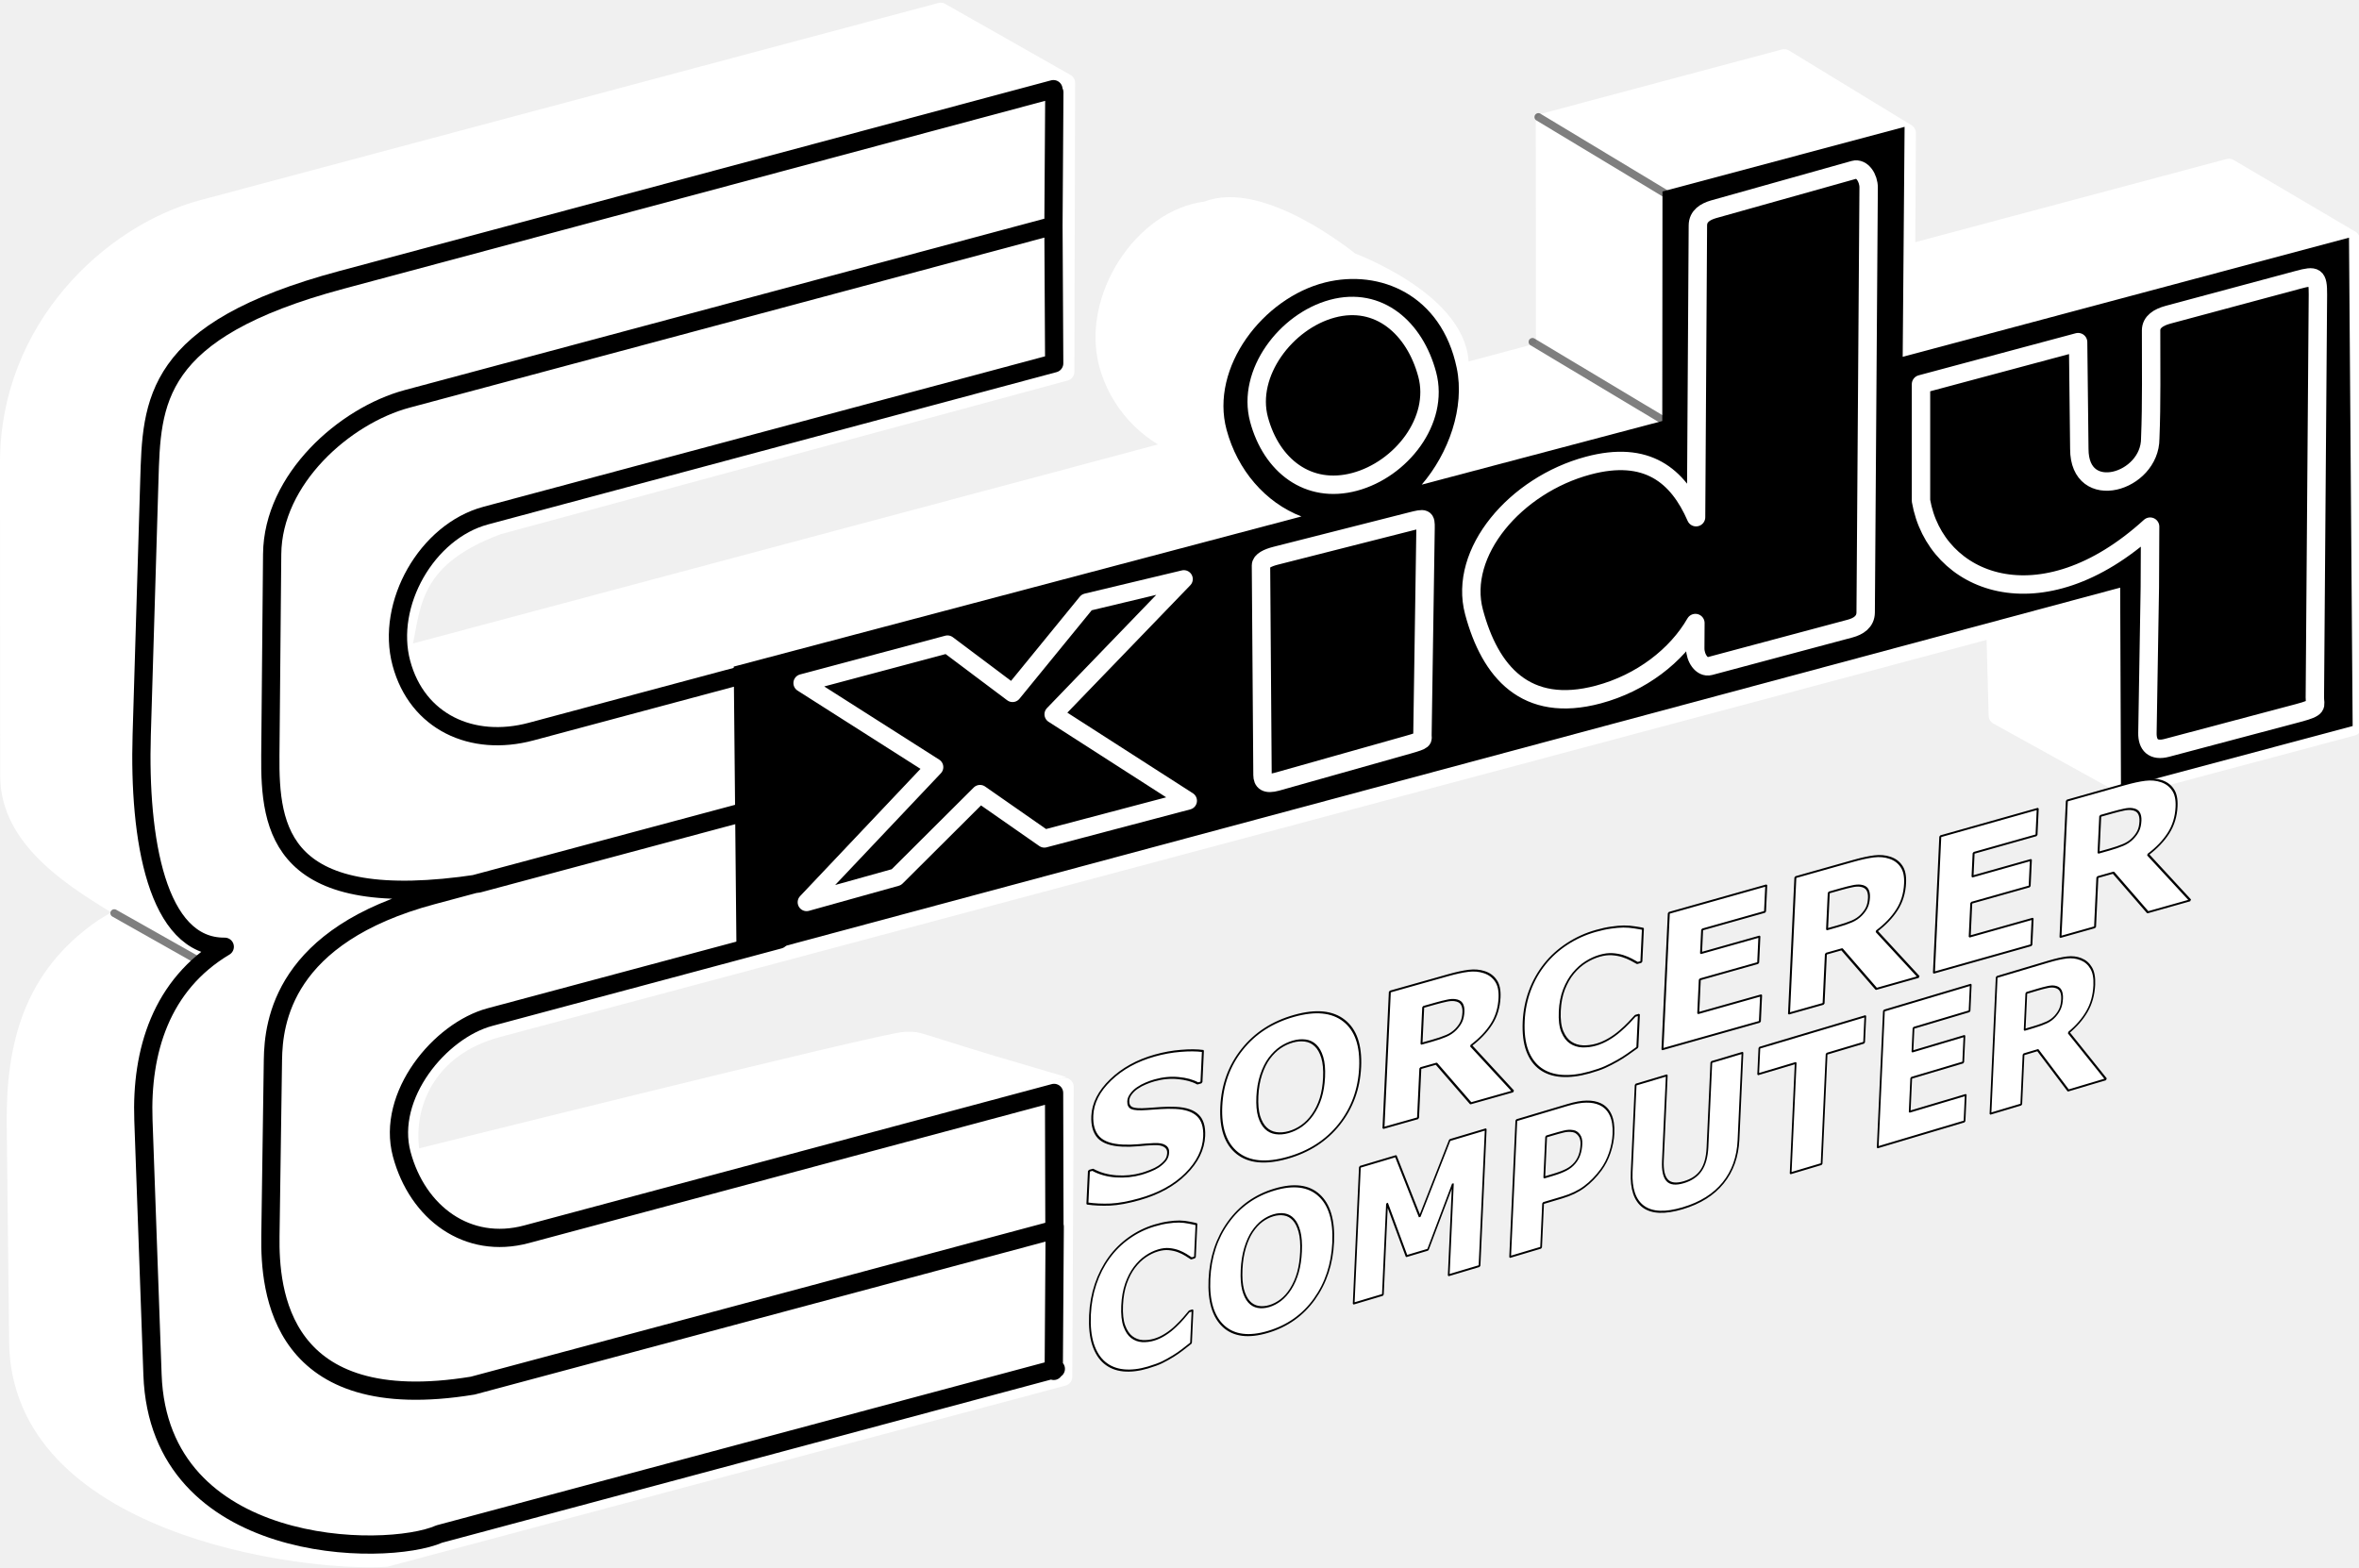
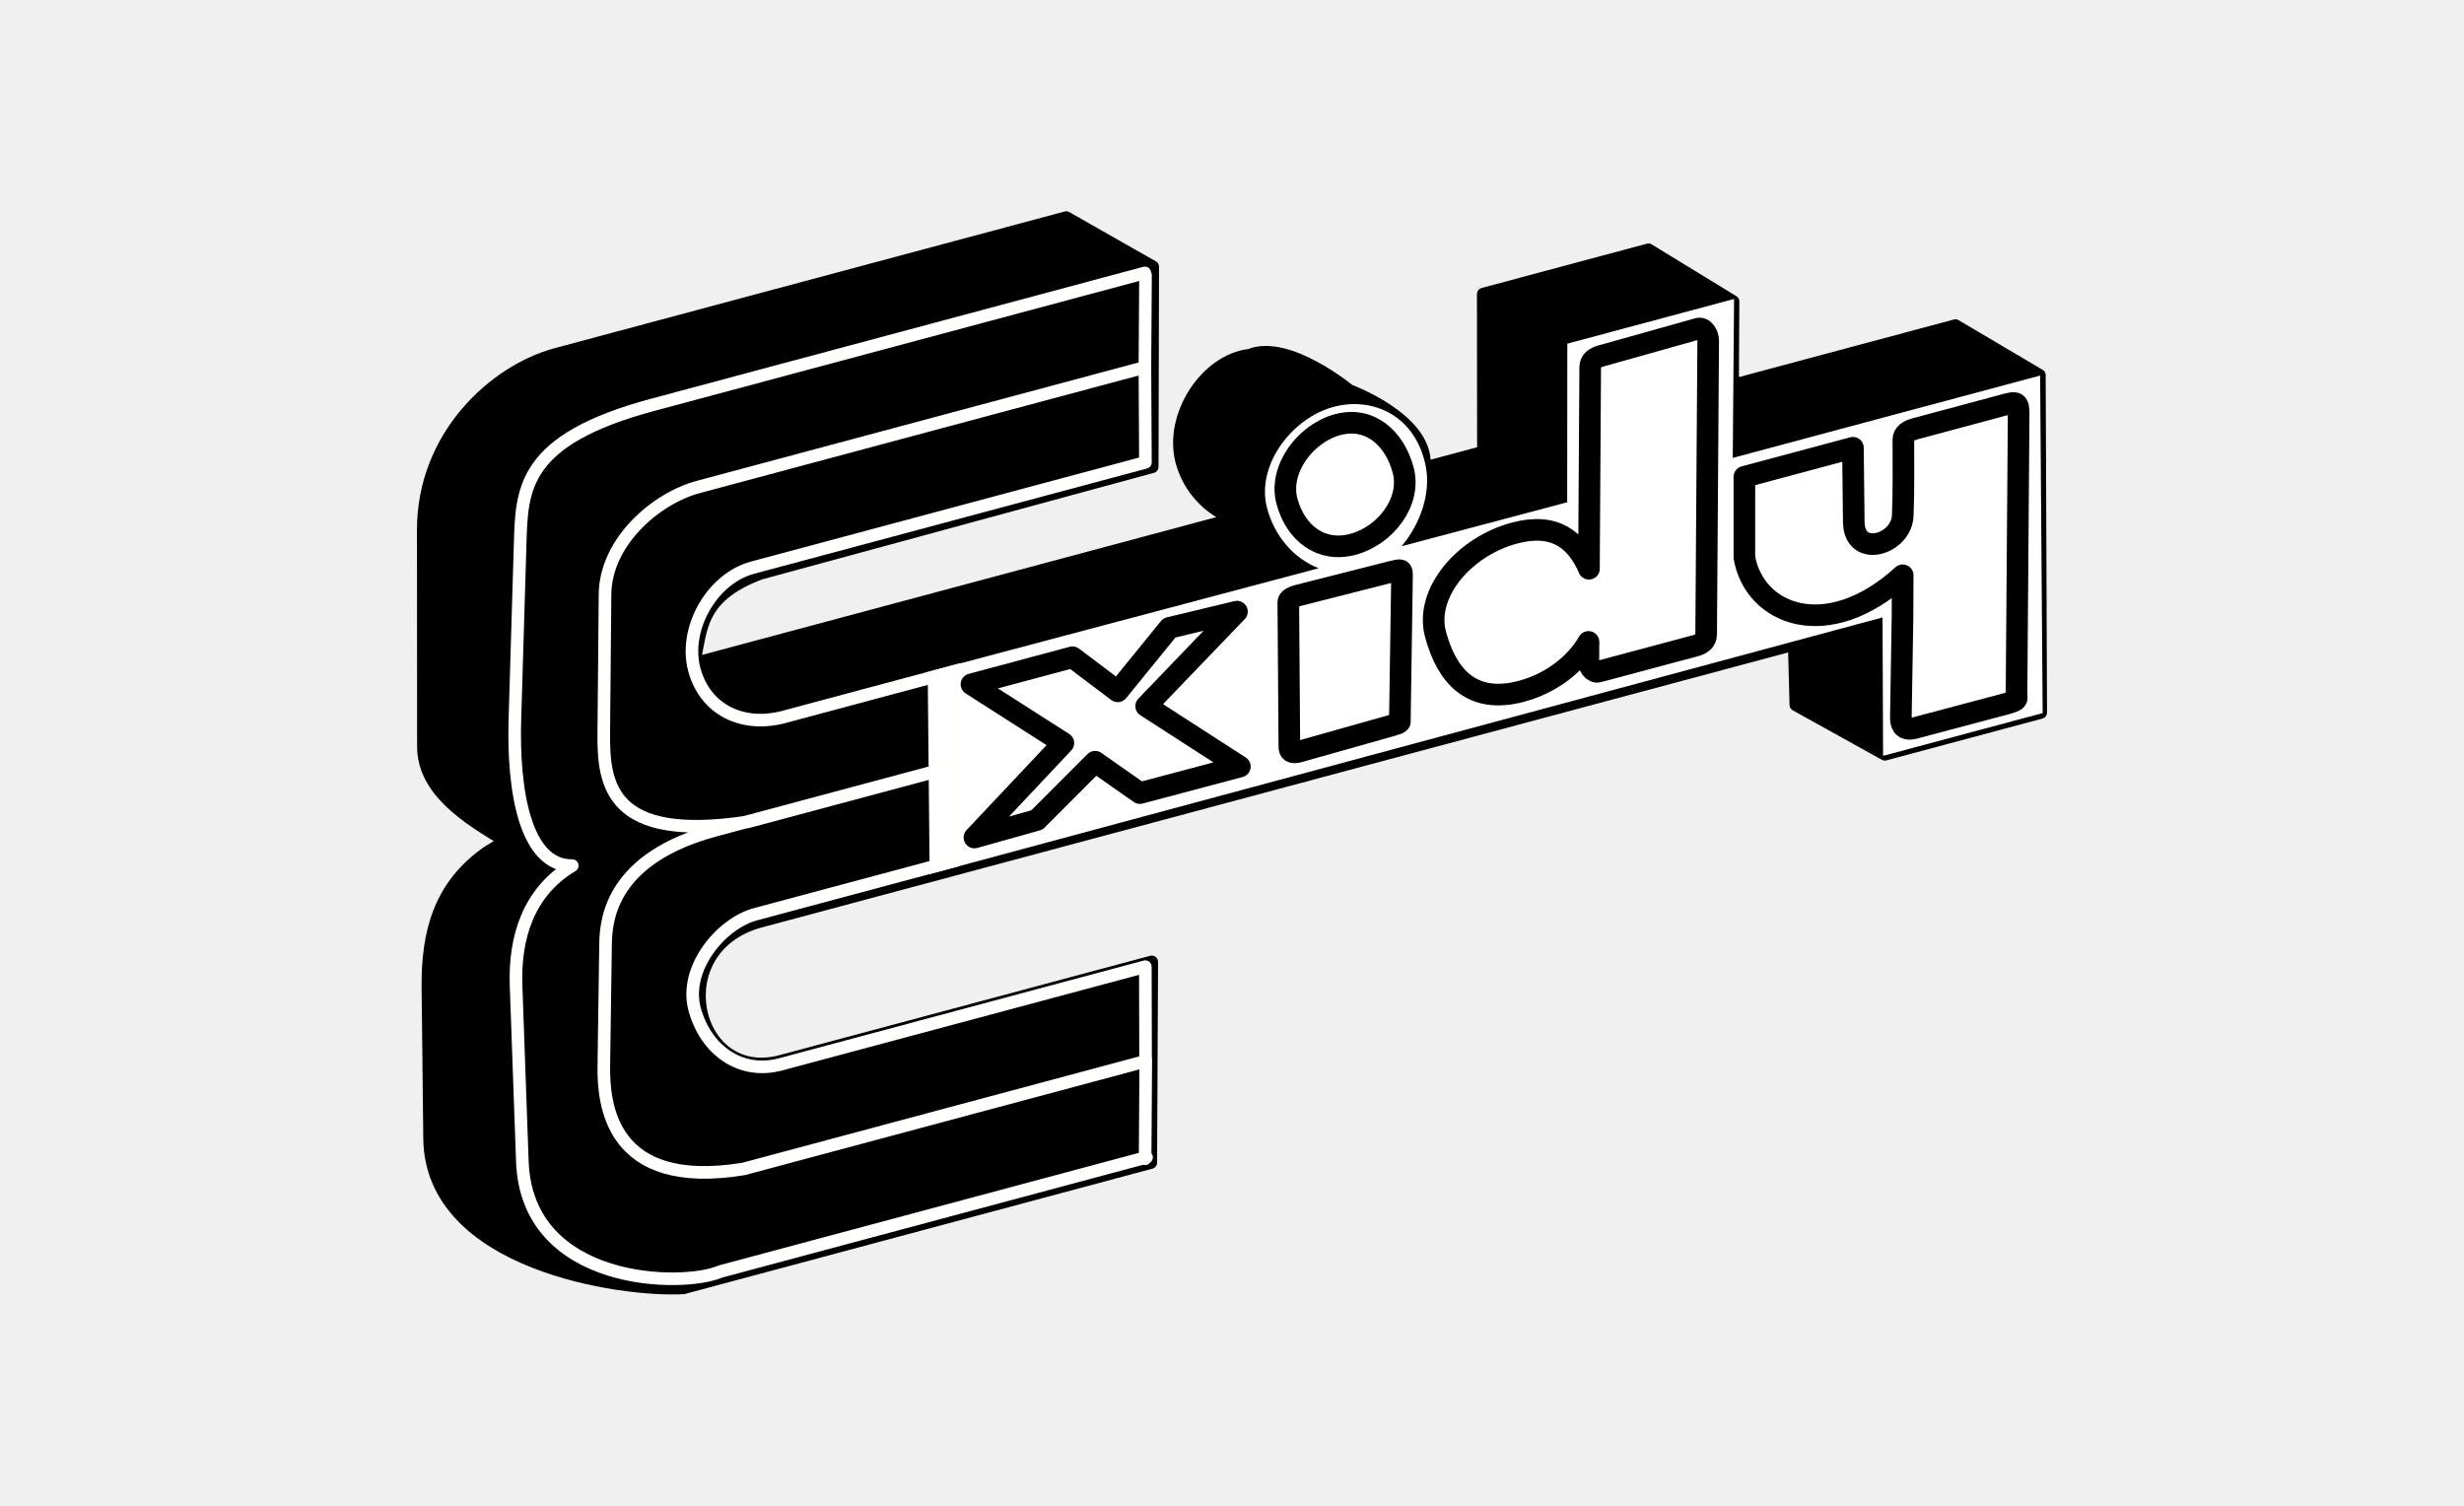
- <svg xmlns="http://www.w3.org/2000/svg" height="158.255" viewBox="0 0 452.501 300.684" width="238.159" version="1.1" id="svg26">
-   <defs id="defs30" />
-   <path style="fill:#ffffff;stroke:#ffffff;stroke-width:3.256;stroke-dasharray:none" d="m 198.544,206.571 c -25.436,-7.451 -21.283,-6.985 -24.917,-6.985 -3.634,0 -98.629,23.749 -98.629,23.749 l 11.42,13.97 z" id="path1343" />
-   <path d="M 38.842,40.098 C 21.245,44.8 1.733,63.047 1.749,88.756 l 0.035,60.079 c 0.007,12.213 12.198,19.853 22.96,26.194 l -4.98,3.001 C 6.329,187.31 2.866,200.306 3.039,215.78 l 0.465,41.692 c 0.387,34.829 53.395,42.321 70.479,41.386 l 129.954,-34.721 0.272,-55.613 -103.019,27.523 c -24.485,6.542 -33.121,-31.465 -5.743,-38.78 l 287.309,-76.762 0.453,16.778 24.748,13.694 43.311,-11.572 -0.373,-93.471 -23.339,-13.74 -61.93,16.546 0.13,-23.223 -23.506,-14.333 -45.915,12.268 0.044,43.79 -16.229,4.335 c -0.054,-0.314 -0.114,-0.629 -0.181,-0.94 0.567,-12.58 -20.915,-20.474 -20.915,-20.474 0,0 -17.096,-14.066 -27.597,-9.779 -12.254,1.416 -22.289,16.899 -18.904,29.493 1.986,7.304 7.399,13.207 14.554,15.872 L 76.854,125.895 c 2.365,-8.545 0.631,-18.378 18.618,-25.066 L 204.337,71.316 204.479,15.902 180.443,2.266 Z" stroke="#000" stroke-linecap="round" stroke-linejoin="round" stroke-width="3.499" id="path6" style="display:inline;fill:#ffffff;stroke:#ffffff" />
-   <g stroke="#fff" stroke-linecap="round" stroke-linejoin="round" stroke-opacity=".503" stroke-width="1.5" id="g12">
-     <path d="M 319.83,37.362 295.09,22.454 m 24.208,58.319 -25.334,-15.177" id="path8" style="display:inline;fill:#000000;stroke:#000000" />
-     <path d="m21.919 175.189 16.917 9.552" fill="none" id="path10" style="fill:#000000;stroke:#000000" />
+ <svg xmlns="http://www.w3.org/2000/svg" height="220" viewBox="0 0 683.998 417.999" width="360" version="1.1" id="svg8">
+   <defs id="defs8" />
+   <g id="g8" transform="translate(115.7488,58.65735)">
+     <path d="M 38.8,39.648 C 21.223,44.358 1.734,62.637 1.75,88.39 l 0.035,60.183 c 0.007,12.234 12.184,19.887 22.934,26.24 l -4.974,3.006 C 6.324,187.116 2.865,200.134 3.038,215.635 l 0.464,41.764 c 0.387,34.89 53.334,42.395 70.398,41.458 l 129.804,-34.781 0.272,-55.71 -102.9,27.571 C 76.619,242.49 67.993,204.417 95.34,197.09 l 286.978,-76.895 0.452,16.807 24.72,13.718 43.261,-11.592 -0.373,-93.633 -23.312,-13.764 -61.859,16.575 0.13,-23.263 -23.479,-14.358 -45.862,12.289 0.044,43.866 -16.21,4.343 c -0.054,-0.315 -0.114,-0.63 -0.181,-0.942 0.566,-12.602 -20.891,-20.51 -20.891,-20.51 0,0 -17.076,-14.09 -27.565,-9.796 -12.24,1.418 -22.263,16.928 -18.882,29.544 1.984,7.317 7.39,13.23 14.537,15.9 l -150.08,40.215 c 2.362,-8.56 0.63,-18.41 18.597,-25.11 L 204.104,70.92 204.246,15.41 180.238,1.75 Z" stroke="#000000" stroke-linecap="round" stroke-linejoin="round" stroke-width="3.5" id="path1" style="display:inline" />
+     <path d="m 319.335,36.737 -0.037,44.036 -45.99,12.205 c 5.153,-6.02 8.276,-14.772 6.692,-22.392 -2.913,-14.015 -14.68,-19.008 -25.145,-16.402 -11.863,2.954 -22.062,16.301 -18.858,28.259 2.08,7.76 7.415,13.972 14.31,16.64 l -108.53,28.805 0.538,56.097 264.522,-71.246 0.154,38.42 44.292,-11.868 -0.7,-93.696 -85.324,22.863 0.363,-44.124 z" fill="#ffffff" id="path4" style="display:inline" />
+     <path d="m 202.127,263.008 0.189,-27.682 m -0.244,-192.022 0.17,-25.587 m -52.761,162.542 -55.51,14.874 c -9.575,2.565 -19.924,15.049 -16.909,26.302 3.016,11.254 12.618,18.392 23.93,15.36 l 101.2,-27.115 0.069,26.254 -111.585,29.9 C 53.512,271.939 51.72,247.594 51.87,237.115 l 0.482,-33.792 c 0.103,-7.263 2.017,-23.893 30.586,-31.548 l 66.686,-17.869 z M 202.216,69.702 93.175,98.919 c -11.313,3.032 -19.217,16.981 -16.186,28.293 3.03,11.313 13.572,16.178 24.884,13.147 l 48.81,-13.078 -0.772,26.646 -58.129,15.576 c -38.159,5.778 -40.056,-10.305 -39.926,-24.63 l 0.35,-38.565 C 52.338,91.898 66.113,79.734 78.12,76.517 L 202.072,43.304 Z m 0.312,192.912 -118.26,31.688 C 73.9,298.857 30.489,298.41 29.253,263.754 L 27.51,214.9 c -0.473,-13.24 3.397,-25.982 15.604,-33.263 -13.067,0.133 -16.527,-20.74 -15.93,-40.647 l 1.46,-48.715 C 29.1,77.087 29.224,63.419 65.494,53.701 L 202.068,17.106" stroke="#fffffd" stroke-linecap="round" stroke-width="3.5" id="path5" style="display:inline;fill:none;stroke-linejoin:round" />
+     <path d="m 179.438,147.614 -25.509,-16.312 28.039,-7.513 12.565,9.468 14.325,-17.624 18.768,-4.507 -25.203,26.234 26.011,16.778 -27.754,7.362 -12.429,-8.704 -16.16,16.173 -17.34,4.861 z" id="path6" style="display:inline;fill:none;stroke:#000000;stroke-width:6;stroke-linejoin:round" />
+     <path d="m 355.627,32.588 -26.954,7.568 c -1.556,0.457 -2.975,1.292 -2.986,3.087 l -0.349,55.983 c -3.49,-8.021 -9.442,-12.91 -20.705,-9.893 -13.95,3.738 -24.955,16.634 -21.888,28.083 3.067,11.449 9.923,19.56 23.873,15.821 8.18,-2.191 14.98,-7.436 18.592,-13.706 l -0.03,4.86 c -0.011,1.796 1.248,3.81 2.814,3.392 l 26.89,-7.189 c 1.565,-0.419 2.974,-1.293 2.987,-3.09 l 0.57,-81.524 c 0.012,-1.797 -1.253,-3.83 -2.814,-3.392 z M 273.76,71.815 c 2.375,8.865 -5.004,18.241 -13.913,20.628 -8.909,2.387 -15.973,-3.119 -18.347,-11.983 -2.376,-8.865 5.176,-18.853 14.085,-21.24 8.908,-2.388 15.8,3.73 18.175,12.596 z m -29.063,34.803 25.981,-6.599 c 2.676,-0.68 2.798,-0.635 2.77,1.283 l -0.596,39.722 c -0.013,0.874 0.542,0.925 -2.817,1.872 l -25.092,7.075 c -2.156,0.608 -2.76,-0.07 -2.77,-1.282 L 241.88,108.49 c -0.006,-0.87 1.318,-1.491 2.817,-1.872 z M 412.62,63.382 c 0.005,-1.626 1.433,-2.511 3.264,-3.003 v 0 l 24.997,-6.714 c 3.269,-0.878 3.766,-0.72 3.739,2.854 l -0.587,77.29 c -0.013,1.627 0.872,1.905 -3.264,3.002 l -25.111,6.663 c -2.655,0.704 -3.777,-0.587 -3.74,-2.854 l 0.462,-27.906 0.054,-11.677 c -21.02,19.14 -41.19,10.928 -43.95,-4.97 V 73.714 l 30.136,-8.075 0.232,20.494 c 0,10.437 13.607,6.443 13.607,-2.017 0.283,-6.946 0.14,-13.784 0.161,-20.735 z" stroke-linecap="round" id="path7" style="display:inline;fill:none;stroke:#000000;stroke-width:6;stroke-linejoin:round" />
  </g>
-   <path d="m 318.895,36.737 -0.037,44.036 -46.144,12.205 c 5.17,-6.02 8.304,-14.772 6.714,-22.392 -2.923,-14.015 -14.729,-19.008 -25.229,-16.402 -11.903,2.954 -22.136,16.301 -18.921,28.259 2.087,7.76 7.44,13.972 14.358,16.64 l -108.892,28.805 0.54,56.097 265.405,-71.246 0.155,38.42 44.44,-11.868 -0.702,-93.696 -85.609,22.863 0.364,-44.124 z" fill="#ffffff" id="path14" style="display:inline;fill:#000000;stroke-width:1.002" />
-   <g fill="none" stroke-linejoin="round" id="g24" style="stroke:#000000">
-     <path d="m 202.127,263.008 0.189,-27.682 m -0.244,-192.022 0.17,-25.587 m -52.761,162.542 -55.51,14.874 c -9.575,2.565 -19.924,15.049 -16.909,26.302 3.016,11.254 12.618,18.392 23.93,15.36 l 101.2,-27.115 0.069,26.254 -111.585,29.9 C 53.512,271.939 51.72,247.594 51.87,237.115 l 0.482,-33.792 c 0.103,-7.263 2.017,-23.893 30.586,-31.548 l 66.686,-17.869 z M 202.216,69.702 93.175,98.919 c -11.313,3.032 -19.217,16.981 -16.186,28.293 3.03,11.313 13.572,16.178 24.884,13.147 l 48.81,-13.078 -0.772,26.646 -58.129,15.576 c -38.159,5.778 -40.056,-10.305 -39.926,-24.63 l 0.35,-38.565 C 52.338,91.898 66.113,79.734 78.12,76.517 L 202.072,43.304 Z m 0.312,192.912 -118.26,31.688 C 73.9,298.857 30.489,298.41 29.253,263.754 L 27.51,214.9 c -0.473,-13.24 3.397,-25.982 15.604,-33.263 -13.067,0.133 -16.527,-20.74 -15.93,-40.647 l 1.46,-48.715 C 29.1,77.087 29.224,63.419 65.494,53.701 L 202.068,17.106" stroke="#fffffd" stroke-linecap="round" stroke-width="3.5" id="path16" style="display:inline;stroke:#000000" />
-     <g stroke="#000" stroke-width="6" id="g22" style="stroke:#000000">
-       <path d="m 179.234,147.176 -25.333,-16.129 27.845,-7.429 12.478,9.362 14.226,-17.426 18.638,-4.456 -25.029,25.939 25.831,16.589 -27.562,7.279 -12.343,-8.606 -16.048,15.991 -17.22,4.806 z" id="path18" style="fill:#000000;stroke:#ffffff;stroke-width:3.42;stroke-dasharray:none" />
-       <path d="m355.627 32.588-26.954 7.568c-1.556.457-2.975 1.292-2.986 3.087l-.349 55.983c-3.49-8.021-9.442-12.91-20.705-9.893-13.95 3.738-24.955 16.634-21.888 28.083s9.923 19.56 23.873 15.821c8.18-2.191 14.98-7.436 18.592-13.706l-.03 4.86c-.011 1.796 1.248 3.81 2.814 3.392l26.89-7.189c1.565-.419 2.974-1.293 2.987-3.09l.57-81.524c.012-1.797-1.253-3.83-2.814-3.392zM273.76 71.815c2.375 8.865-5.004 18.241-13.913 20.628S243.874 89.324 241.5 80.46c-2.376-8.865 5.176-18.853 14.085-21.24 8.908-2.388 15.8 3.73 18.175 12.596zM244.697 106.618l25.981-6.599c2.676-.68 2.798-.635 2.77 1.283l-.596 39.722c-.013.874.542.925-2.817 1.872l-25.092 7.075c-2.156.608-2.76-.07-2.77-1.282l-.293-40.199c-.006-.87 1.318-1.491 2.817-1.872zM412.62 63.382c.005-1.626 1.433-2.511 3.264-3.003h0l24.997-6.714c3.269-.878 3.766-.72 3.739 2.854l-.587 77.29c-.013 1.627.872 1.905-3.264 3.002l-25.111 6.663c-2.655.704-3.777-.587-3.74-2.854l.462-27.906.054-11.677c-21.02 19.14-41.19 10.928-43.95-4.97V73.714l30.136-8.075.232 20.494c0 10.437 13.607 6.443 13.607-2.017.283-6.946.14-13.784.161-20.735z" stroke-linecap="round" id="path20" style="stroke:#ffffff;stroke-width:3.53;stroke-dasharray:none" />
-     </g>
-   </g>
-   <text xml:space="preserve" style="font-weight:normal;font-size:50.667px;font-family:'Yu Mincho';-inkscape-font-specification:'Yu Mincho';fill:#ffffff;stroke:#000000;stroke-width:0.95;stroke-dasharray:none;font-style:normal;font-stretch:normal;font-variant:normal" x="273.224" y="206.597" id="text1399">
-     <tspan id="tspan1397" style="font-size:50.667px;stroke-width:0.95;-inkscape-font-specification:'Yu Mincho';font-family:'Yu Mincho';font-weight:normal;font-style:normal;font-stretch:normal;font-variant:normal;stroke:#000000;stroke-dasharray:none" x="273.224" y="206.597" />
-   </text>
-   <path style="font-weight:600;font-size:35.513px;font-family:'Yu Mincho';-inkscape-font-specification:'Yu Mincho Semi-Bold';fill:#ffffff;stroke:#000000;stroke-width:0.379;stroke-linecap:square;stroke-miterlimit:1;paint-order:markers fill stroke" d="m 244.235,283.374 q 0,3.815 -3.243,6.208 -3.225,2.376 -8.774,2.376 -3.208,0 -5.601,-0.555 -2.376,-0.572 -4.456,-1.439 v -6.191 h 0.728 q 2.064,1.647 4.613,2.532 2.566,0.884 4.925,0.884 0.607,0 1.595,-0.104 0.988,-0.104 1.613,-0.347 0.763,-0.312 1.249,-0.78 0.503,-0.468 0.503,-1.387 0,-0.85 -0.728,-1.457 -0.711,-0.624 -2.098,-0.954 -1.457,-0.347 -3.087,-0.642 -1.613,-0.312 -3.035,-0.78 -3.26,-1.058 -4.699,-2.861 -1.422,-1.821 -1.422,-4.509 0,-3.607 3.225,-5.878 3.243,-2.289 8.323,-2.289 2.549,0 5.029,0.503 2.497,0.486 4.318,1.231 v 5.948 h -0.711 q -1.561,-1.249 -3.832,-2.081 -2.254,-0.85 -4.613,-0.85 -0.832,0 -1.665,0.121 -0.815,0.104 -1.578,0.416 -0.676,0.26 -1.162,0.798 -0.486,0.52 -0.486,1.196 0,1.023 0.78,1.578 0.78,0.538 2.948,0.988 1.422,0.295 2.722,0.572 1.318,0.277 2.826,0.763 2.965,0.971 4.37,2.653 1.422,1.665 1.422,4.335 z m 29.669,-4.786 q 0,6.173 -3.537,9.815 -3.537,3.624 -9.78,3.624 -6.225,0 -9.763,-3.624 -3.537,-3.641 -3.537,-9.815 0,-6.225 3.537,-9.832 3.537,-3.624 9.763,-3.624 6.208,0 9.763,3.624 3.555,3.607 3.555,9.832 z m -8.826,6.537 q 0.971,-1.179 1.439,-2.774 0.468,-1.613 0.468,-3.78 0,-2.324 -0.538,-3.954 -0.538,-1.63 -1.405,-2.636 -0.884,-1.04 -2.046,-1.509 -1.144,-0.468 -2.393,-0.468 -1.266,0 -2.393,0.451 -1.11,0.451 -2.046,1.491 -0.867,0.971 -1.422,2.688 -0.538,1.699 -0.538,3.954 0,2.306 0.52,3.936 0.538,1.613 1.405,2.636 0.867,1.023 2.029,1.509 1.162,0.486 2.445,0.486 1.283,0 2.445,-0.486 1.162,-0.503 2.029,-1.543 z m 28.386,-11.549 q 0,-0.971 -0.399,-1.665 -0.399,-0.694 -1.37,-1.092 -0.676,-0.277 -1.578,-0.329 -0.902,-0.069 -2.098,-0.069 h -2.41 v 6.954 h 2.046 q 1.595,0 2.67,-0.156 1.075,-0.156 1.803,-0.711 0.694,-0.538 1.006,-1.179 0.329,-0.659 0.329,-1.751 z m 10.387,17.913 h -8.133 l -7.04,-9.468 h -3.069 v 9.468 h -6.624 v -25.82 h 11.167 q 2.289,0 3.936,0.26 1.647,0.26 3.087,1.127 1.457,0.867 2.306,2.254 0.867,1.37 0.867,3.451 0,2.861 -1.335,4.665 -1.318,1.803 -3.78,3 z m 14.583,0.503 q -2.879,0 -5.324,-0.85 -2.428,-0.85 -4.179,-2.532 -1.751,-1.682 -2.722,-4.196 -0.954,-2.514 -0.954,-5.809 0,-3.069 0.919,-5.566 0.919,-2.497 2.67,-4.283 1.682,-1.717 4.162,-2.653 2.497,-0.936 5.445,-0.936 1.63,0 2.931,0.191 1.318,0.173 2.428,0.468 1.162,0.329 2.098,0.746 0.954,0.399 1.665,0.746 v 6.26 h -0.763 q -0.486,-0.416 -1.231,-0.988 -0.728,-0.572 -1.665,-1.127 -0.954,-0.555 -2.064,-0.936 -1.11,-0.381 -2.376,-0.381 -1.405,0 -2.67,0.451 -1.266,0.434 -2.341,1.457 -1.023,0.988 -1.665,2.618 -0.624,1.63 -0.624,3.954 0,2.428 0.676,4.058 0.694,1.63 1.734,2.566 1.058,0.954 2.358,1.37 1.301,0.399 2.566,0.399 1.214,0 2.393,-0.364 1.196,-0.364 2.202,-0.988 0.85,-0.503 1.578,-1.075 0.728,-0.572 1.196,-0.988 h 0.694 v 6.173 q -0.971,0.434 -1.855,0.815 -0.884,0.381 -1.855,0.659 -1.266,0.364 -2.376,0.555 -1.11,0.191 -3.052,0.191 z m 32.704,-0.503 h -18.676 v -25.82 h 18.676 v 4.994 h -12.052 v 4.456 h 11.185 v 4.994 h -11.185 v 6.381 h 12.052 z m 20.063,-17.913 q 0,-0.971 -0.399,-1.665 -0.399,-0.694 -1.37,-1.092 -0.676,-0.277 -1.578,-0.329 -0.902,-0.069 -2.098,-0.069 h -2.41 v 6.954 h 2.046 q 1.595,0 2.67,-0.156 1.075,-0.156 1.803,-0.711 0.694,-0.538 1.006,-1.179 0.329,-0.659 0.329,-1.751 z m 10.387,17.913 h -8.133 l -7.04,-9.468 h -3.069 v 9.468 h -6.624 v -25.82 h 11.167 q 2.289,0 3.936,0.26 1.647,0.26 3.087,1.127 1.457,0.867 2.306,2.254 0.867,1.37 0.867,3.451 0,2.861 -1.335,4.665 -1.318,1.803 -3.78,3 z m 21.589,0 h -18.676 v -25.82 h 18.676 v 4.994 h -12.052 v 4.456 h 11.185 v 4.994 h -11.185 v 6.381 h 12.052 z m 20.063,-17.913 q 0,-0.971 -0.399,-1.665 -0.399,-0.694 -1.37,-1.092 -0.676,-0.277 -1.578,-0.329 -0.902,-0.069 -2.098,-0.069 h -2.41 v 6.954 h 2.046 q 1.595,0 2.67,-0.156 1.075,-0.156 1.803,-0.711 0.694,-0.538 1.006,-1.179 0.329,-0.659 0.329,-1.751 z m 10.387,17.913 h -8.133 l -7.04,-9.468 h -3.069 v 9.468 h -6.624 v -25.82 h 11.167 q 2.289,0 3.936,0.26 1.647,0.26 3.087,1.127 1.457,0.867 2.306,2.254 0.867,1.37 0.867,3.451 0,2.861 -1.335,4.665 -1.318,1.803 -3.78,3 z" id="text1453" transform="matrix(1.000692,-0.2824004,-0.04735216,1.012671,0,0)" aria-label="SORCERER" />
-   <path style="font-weight:600;font-size:33.56px;font-family:'Yu Mincho';-inkscape-font-specification:'Yu Mincho Semi-Bold';fill:#ffffff;stroke:#000000;stroke-width:0.358;stroke-linecap:square;stroke-miterlimit:1;paint-order:markers fill stroke" d="m 249.427,309.5 q -2.72,0 -5.031,-0.803 -2.294,-0.803 -3.949,-2.392 -1.655,-1.59 -2.573,-3.966 -0.901,-2.376 -0.901,-5.49 0,-2.9 0.868,-5.26 0.869,-2.36 2.524,-4.048 1.59,-1.622 3.933,-2.507 2.36,-0.885 5.145,-0.885 1.54,0 2.769,0.18 1.245,0.164 2.294,0.442 1.098,0.311 1.983,0.705 0.901,0.377 1.573,0.705 v 5.916 h -0.721 q -0.459,-0.393 -1.163,-0.934 -0.688,-0.541 -1.573,-1.065 -0.901,-0.524 -1.95,-0.885 -1.049,-0.361 -2.245,-0.361 -1.327,0 -2.524,0.426 -1.196,0.41 -2.212,1.376 -0.967,0.934 -1.573,2.474 -0.59,1.54 -0.59,3.736 0,2.294 0.639,3.834 0.655,1.54 1.639,2.425 1,0.901 2.229,1.295 1.229,0.377 2.425,0.377 1.147,0 2.261,-0.344 1.131,-0.344 2.081,-0.934 0.803,-0.475 1.491,-1.016 0.688,-0.541 1.131,-0.934 h 0.655 v 5.834 q -0.918,0.41 -1.753,0.77 -0.836,0.361 -1.753,0.623 -1.196,0.344 -2.245,0.524 -1.049,0.18 -2.884,0.18 z m 36.985,-12.667 q 0,5.834 -3.343,9.275 -3.343,3.425 -9.242,3.425 -5.883,0 -9.226,-3.425 -3.343,-3.441 -3.343,-9.275 0,-5.883 3.343,-9.291 3.343,-3.425 9.226,-3.425 5.866,0 9.226,3.425 3.359,3.408 3.359,9.291 z m -8.341,6.178 q 0.918,-1.114 1.36,-2.622 0.442,-1.524 0.442,-3.572 0,-2.196 -0.508,-3.736 -0.508,-1.54 -1.327,-2.491 -0.836,-0.983 -1.934,-1.426 -1.082,-0.442 -2.261,-0.442 -1.196,0 -2.261,0.426 -1.049,0.426 -1.934,1.409 -0.819,0.918 -1.344,2.54 -0.508,1.606 -0.508,3.736 0,2.179 0.492,3.72 0.508,1.524 1.327,2.491 0.819,0.967 1.917,1.426 1.098,0.459 2.311,0.459 1.213,0 2.311,-0.459 1.098,-0.475 1.917,-1.458 z m 38.722,6.014 h -6.26 v -16.338 l -4.523,10.602 h -4.342 l -4.523,-10.602 v 16.338 h -5.932 v -24.4 h 7.308 l 5.49,12.241 5.473,-12.241 h 7.308 z m 26.366,-16.698 q 0,1.639 -0.574,3.212 -0.574,1.557 -1.639,2.622 -1.458,1.442 -3.261,2.179 -1.786,0.737 -4.457,0.737 h -3.916 v 7.948 h -6.292 v -24.4 h 10.356 q 2.327,0 3.916,0.41 1.606,0.393 2.835,1.196 1.475,0.967 2.245,2.474 0.787,1.508 0.787,3.621 z m -6.505,0.147 q 0,-1.032 -0.557,-1.77 -0.557,-0.754 -1.295,-1.049 -0.983,-0.393 -1.917,-0.426 -0.934,-0.049 -2.491,-0.049 h -1.082 v 7.308 h 1.803 q 1.606,0 2.638,-0.197 1.049,-0.197 1.753,-0.787 0.606,-0.524 0.868,-1.245 0.279,-0.737 0.279,-1.786 z m 32.331,7.718 q 0,4.523 -2.753,6.932 -2.753,2.409 -8.111,2.409 -5.358,0 -8.111,-2.409 -2.737,-2.409 -2.737,-6.915 v -15.584 h 6.325 v 15.223 q 0,2.54 1.065,3.785 1.065,1.245 3.458,1.245 2.36,0 3.441,-1.196 1.098,-1.196 1.098,-3.834 v -15.223 h 6.325 z m 24.973,-10.848 h -7.62 v 19.68 h -6.292 v -19.68 h -7.62 v -4.719 h 21.532 z m 21.434,19.68 h -17.648 v -24.4 h 17.648 v 4.719 h -11.389 v 4.211 h 10.569 v 4.719 h -10.569 v 6.03 h 11.389 z m 18.959,-16.927 q 0,-0.918 -0.377,-1.573 -0.377,-0.655 -1.295,-1.032 -0.639,-0.262 -1.491,-0.311 -0.852,-0.066 -1.983,-0.066 h -2.278 v 6.571 h 1.934 q 1.508,0 2.524,-0.147 1.016,-0.147 1.704,-0.672 0.655,-0.508 0.95,-1.114 0.311,-0.623 0.311,-1.655 z m 9.816,16.927 h -7.685 l -6.653,-8.947 h -2.9 v 8.947 h -6.26 v -24.4 h 10.553 q 2.163,0 3.72,0.246 1.557,0.246 2.917,1.065 1.376,0.819 2.179,2.13 0.819,1.295 0.819,3.261 0,2.704 -1.262,4.408 -1.245,1.704 -3.572,2.835 z" id="text1453-1" transform="matrix(0.943551,-0.2813565,-0.04890365,1.074409,0,0)" aria-label="COMPUTER" />
</svg>
